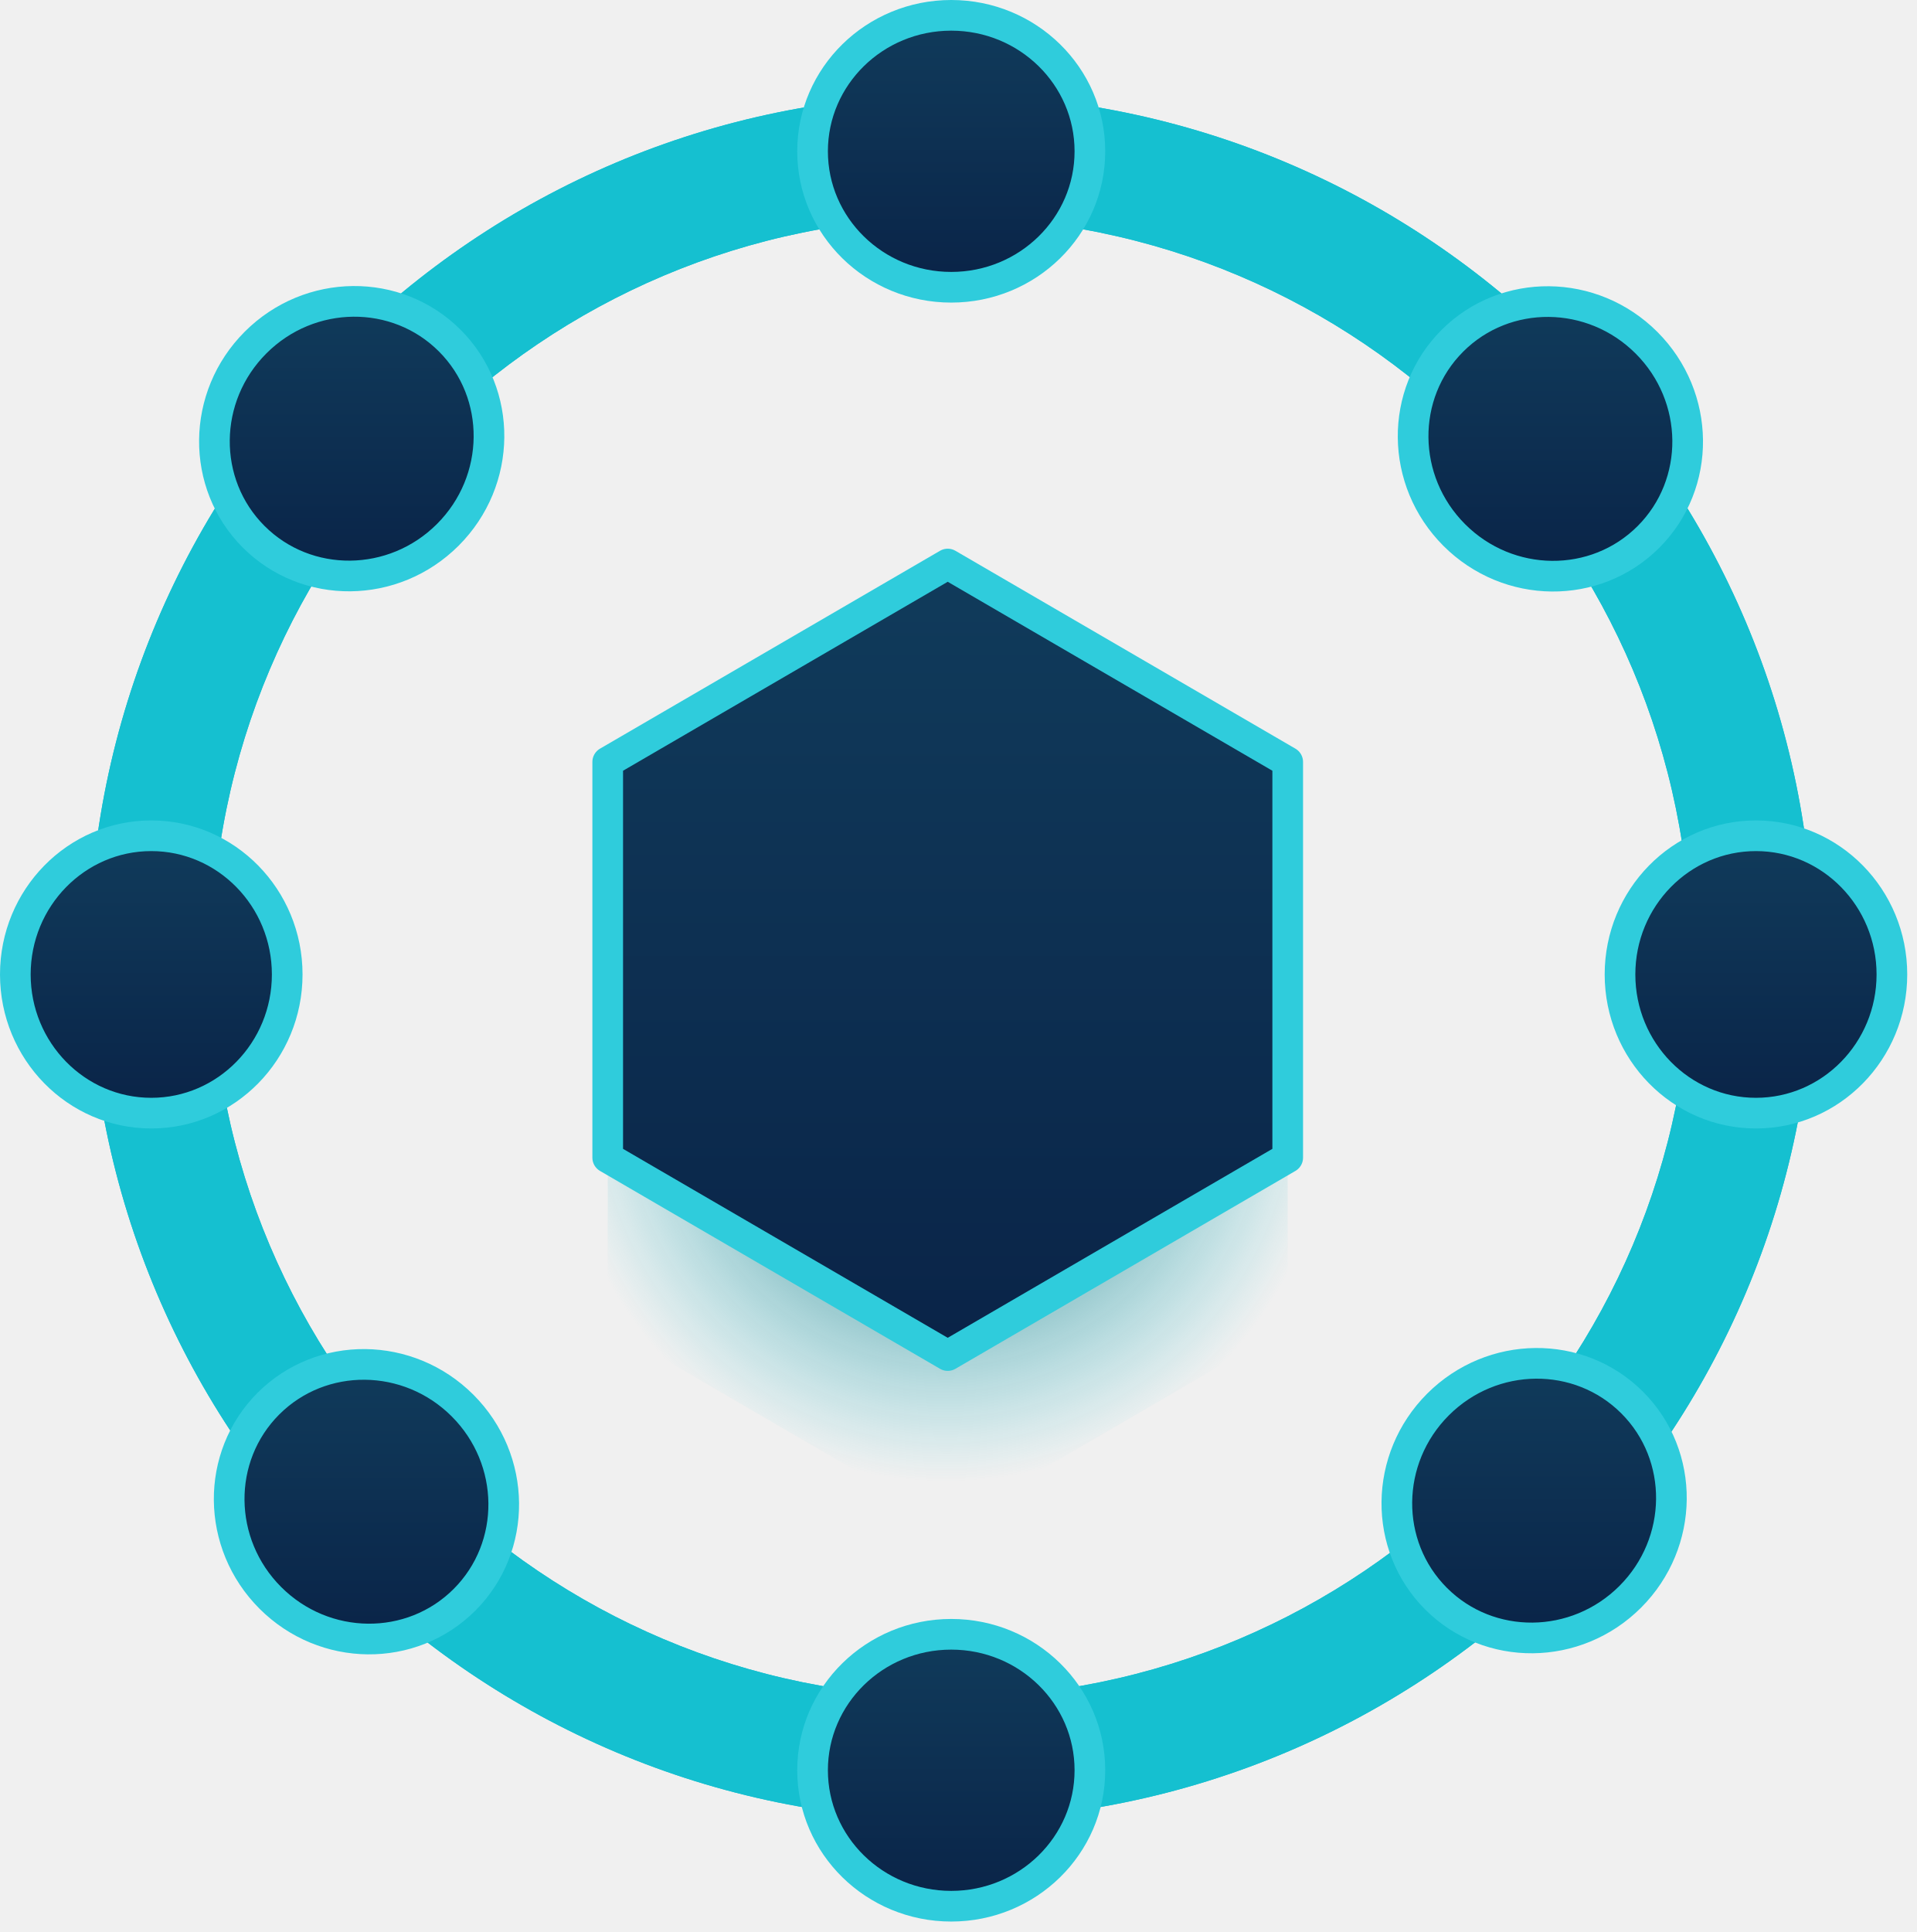
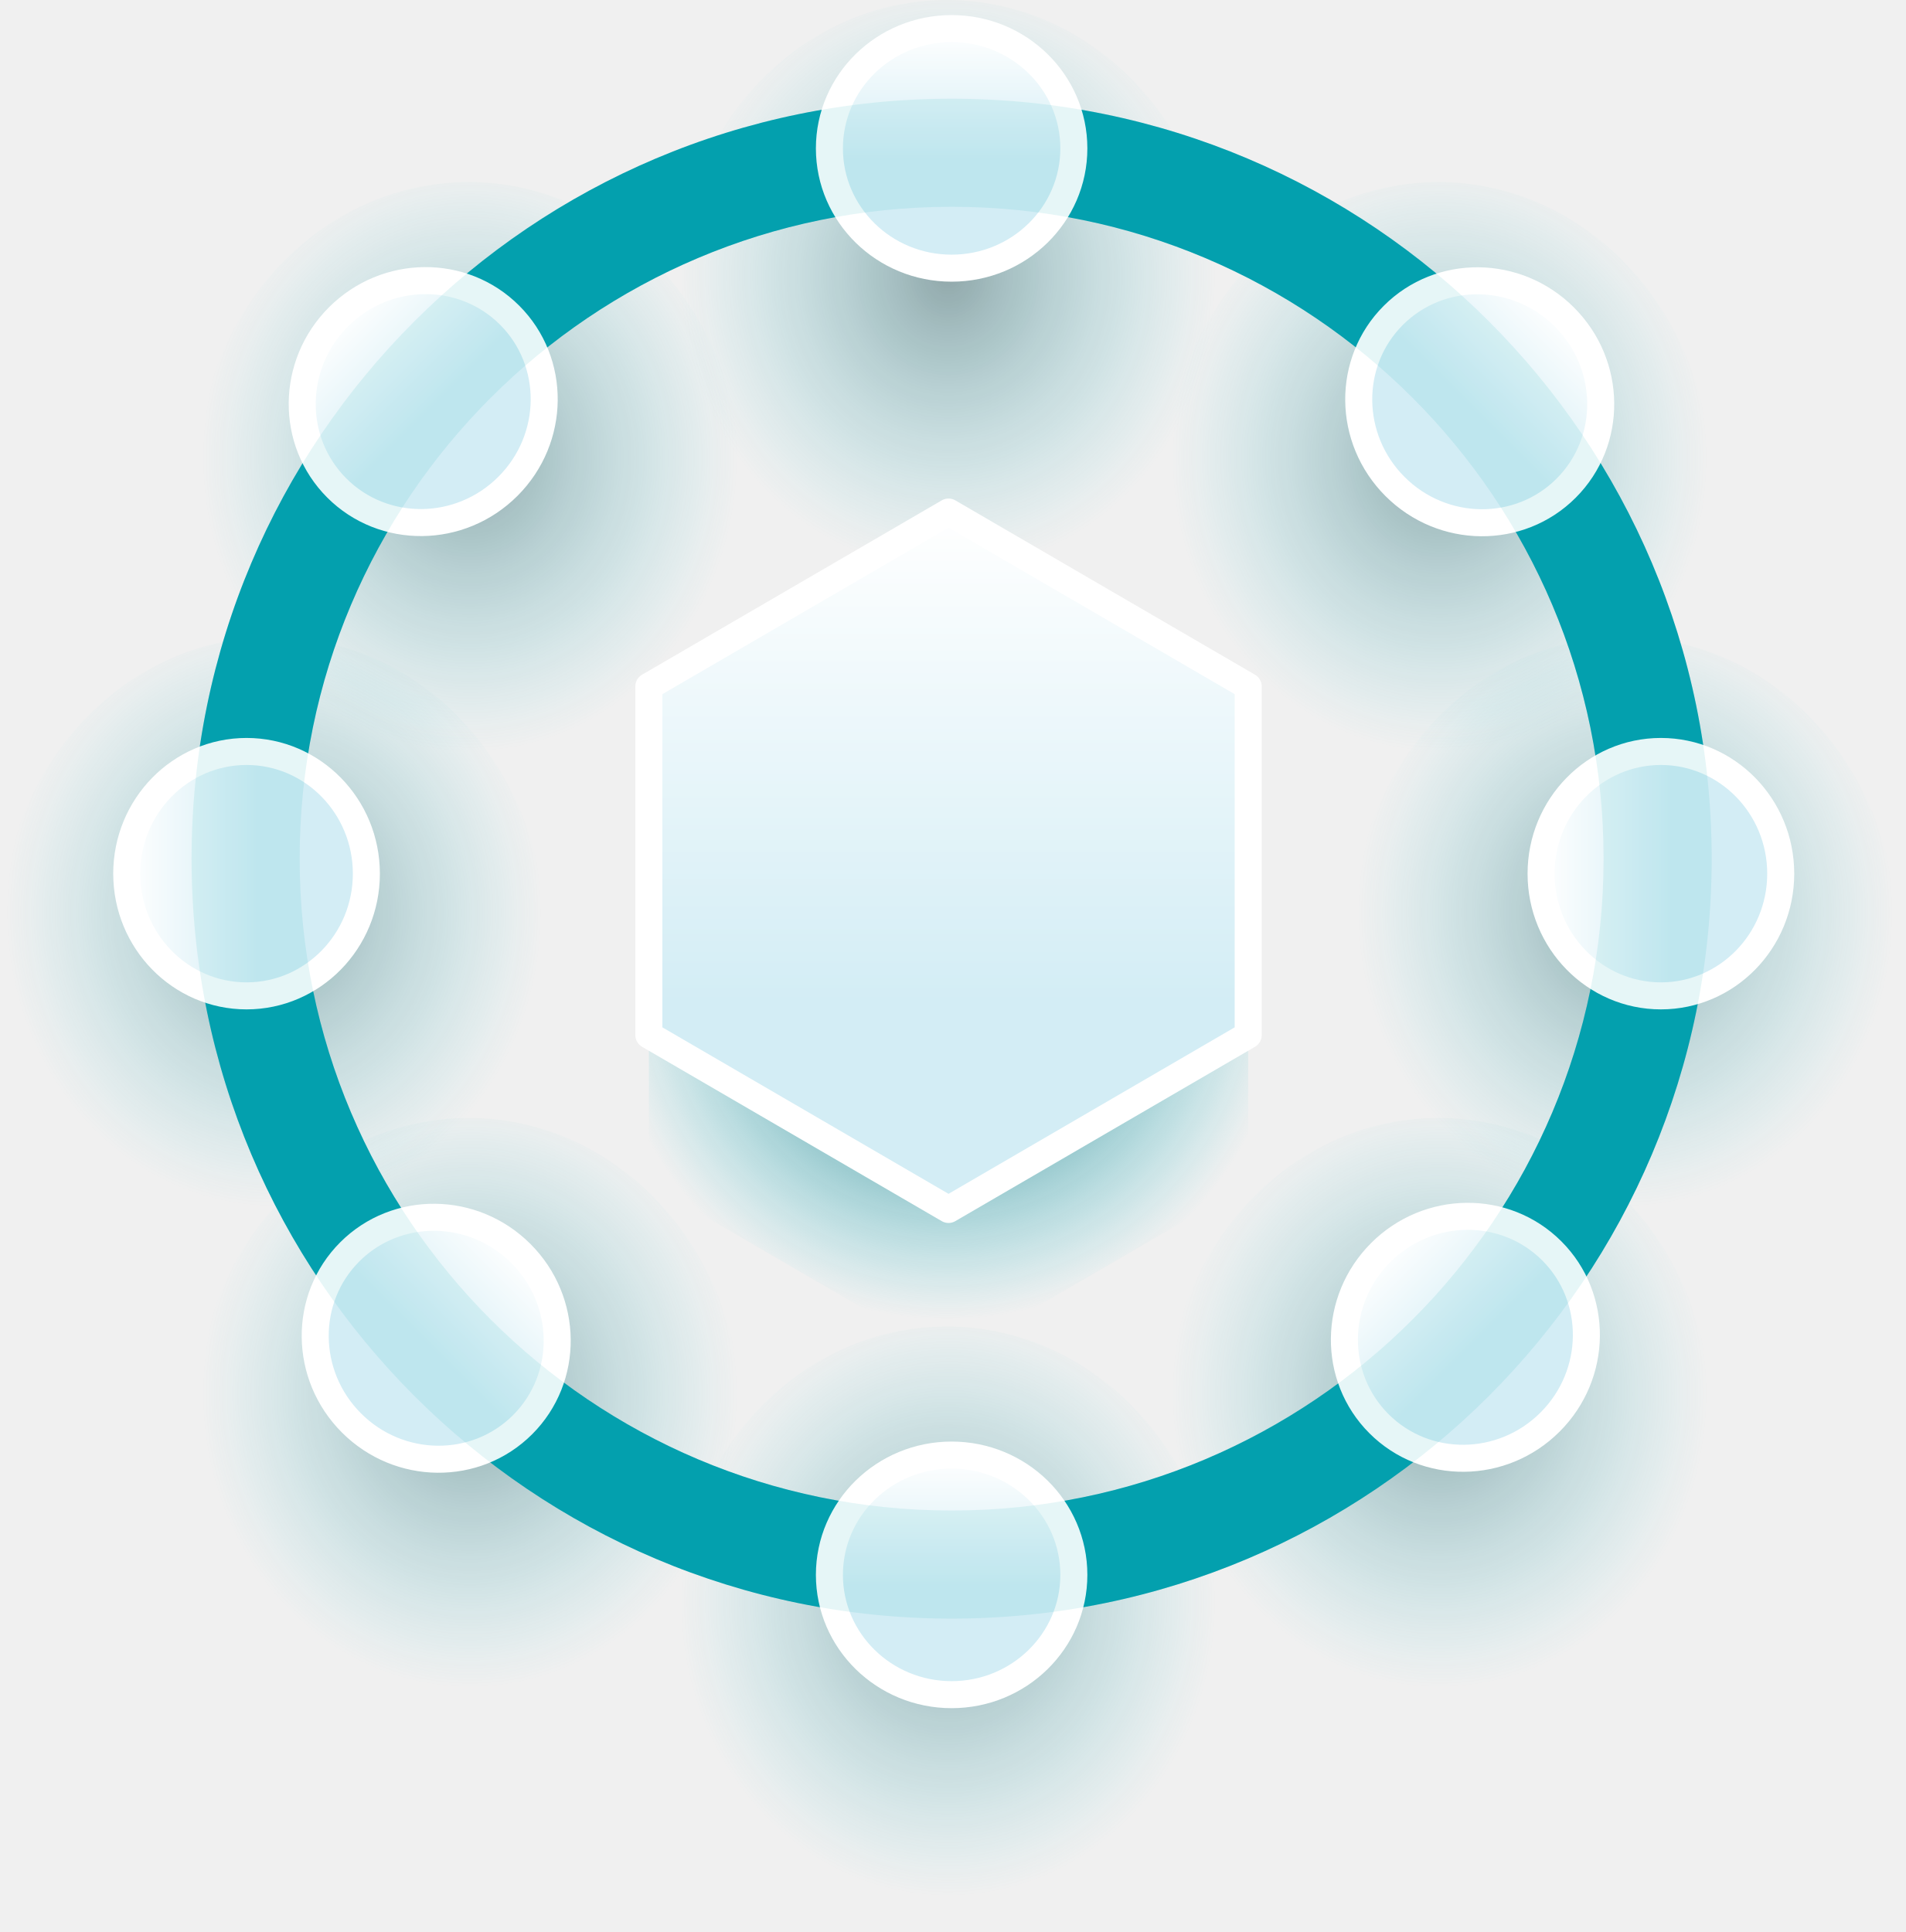
- <svg xmlns="http://www.w3.org/2000/svg" width="100%" height="100%" viewBox="0 0 125 126" version="1.1" xml:space="preserve" style="fill-rule:evenodd;clip-rule:evenodd;stroke-linecap:square;stroke-linejoin:round;stroke-miterlimit:1.5;">
-   <g transform="matrix(1,0,0,1,-8.379,-1.115)">
-     <path d="M70.426,7.306C101.47,7.306 126.675,32.51 126.675,63.555C126.675,94.599 101.47,119.804 70.426,119.804C39.381,119.804 14.177,94.599 14.177,63.555C14.177,32.51 39.381,7.306 70.426,7.306ZM70.426,15.306C43.796,15.306 22.177,36.925 22.177,63.555C22.177,90.184 43.796,111.804 70.426,111.804C97.055,111.804 118.675,90.184 118.675,63.555C118.675,36.925 97.055,15.306 70.426,15.306Z" style="fill:rgb(21,192,208);" />
-     <path d="M70.197,48.9L92.374,61.805L92.374,87.615L70.197,100.52L48.019,87.615L48.019,61.805L70.197,48.9Z" style="fill:url(#_Radial1);" />
-     <path d="M70.197,37.9L92.374,50.805L92.374,76.615L70.197,89.52L48.019,76.615L48.019,50.805L70.197,37.9Z" style="fill:url(#_Linear2);stroke:url(#_Linear3);stroke-width:2px;" />
-     <path d="M70.426,7.306C101.47,7.306 126.675,32.51 126.675,63.555C126.675,94.599 101.47,119.804 70.426,119.804C39.381,119.804 14.177,94.599 14.177,63.555C14.177,32.51 39.381,7.306 70.426,7.306ZM70.426,15.306C43.796,15.306 22.177,36.925 22.177,63.555C22.177,90.184 43.796,111.804 70.426,111.804C97.055,111.804 118.675,90.184 118.675,63.555C118.675,36.925 97.055,15.306 70.426,15.306Z" style="fill:rgb(21,192,208);" />
-     <g>
-       <ellipse cx="70.426" cy="116.566" rx="9.045" ry="8.867" style="fill:url(#_Linear4);stroke:url(#_Linear5);stroke-width:2px;" />
-       <ellipse cx="70.426" cy="10.982" rx="9.045" ry="8.867" style="fill:url(#_Linear6);stroke:url(#_Linear7);stroke-width:2px;" />
-       <path d="M114.049,64.666C114.049,59.674 118.022,55.621 122.916,55.621C127.81,55.621 131.784,59.674 131.784,64.666C131.784,69.658 127.81,73.711 122.916,73.711C118.022,73.711 114.049,69.658 114.049,64.666Z" style="fill:url(#_Linear8);stroke:url(#_Linear9);stroke-width:2px;" />
-       <path d="M9.379,64.666C9.379,59.674 13.352,55.621 18.246,55.621C23.14,55.621 27.113,59.674 27.113,64.666C27.113,69.658 23.14,73.711 18.246,73.711C13.352,73.711 9.379,69.658 9.379,64.666Z" style="fill:url(#_Linear10);stroke:url(#_Linear11);stroke-width:2px;" />
-       <path d="M102.177,92.713C105.707,89.183 111.383,89.126 114.843,92.587C118.304,96.047 118.247,101.723 114.718,105.253C111.188,108.783 105.512,108.839 102.052,105.378C98.591,101.918 98.648,96.242 102.177,92.713Z" style="fill:url(#_Linear12);stroke:url(#_Linear13);stroke-width:2px;" />
-       <path d="M25.05,23.454C28.58,19.924 34.255,19.868 37.716,23.329C41.176,26.789 41.12,32.464 37.59,35.994C34.06,39.524 28.385,39.581 24.924,36.12C21.464,32.659 21.52,26.984 25.05,23.454Z" style="fill:url(#_Linear14);stroke:url(#_Linear15);stroke-width:2px;" />
-       <path d="M38.552,92.783C42.082,96.313 42.138,101.988 38.678,105.449C35.217,108.909 29.542,108.853 26.012,105.323C22.482,101.793 22.426,96.118 25.886,92.657C29.347,89.197 35.022,89.253 38.552,92.783Z" style="fill:url(#_Linear16);stroke:url(#_Linear17);stroke-width:2px;" />
-       <path d="M115.778,23.468C119.308,26.997 119.364,32.673 115.904,36.133C112.443,39.594 106.768,39.538 103.238,36.008C99.708,32.478 99.652,26.802 103.113,23.342C106.573,19.881 112.248,19.938 115.778,23.468Z" style="fill:url(#_Linear18);stroke:url(#_Linear19);stroke-width:2px;" />
-     </g>
+ <svg xmlns="http://www.w3.org/2000/svg" viewBox="0 0 141 143" xml:space="preserve" style="fill-rule:evenodd;clip-rule:evenodd;stroke-linejoin:round;stroke-miterlimit:2">
+   <g class="nodes">
+     <ellipse cx="34.686" cy="104.874" rx="20.182" ry="22.129" style="fill:url(#_Radial1)" />
+     <ellipse cx="106.449" cy="104.874" rx="20.182" ry="22.129" style="fill:url(#_Radial2)" />
+     <ellipse cx="20.182" cy="69.274" rx="20.182" ry="22.129" style="fill:url(#_Radial3)" />
+     <ellipse cx="120.192" cy="69.274" rx="20.182" ry="22.129" style="fill:url(#_Radial4)" />
+     <ellipse cx="34.686" cy="35.604" rx="20.182" ry="22.129" style="fill:url(#_Radial5)" />
+     <ellipse cx="106.449" cy="35.604" rx="20.182" ry="22.129" style="fill:url(#_Radial6)" />
+     <ellipse cx="70.073" cy="120.313" rx="20.182" ry="22.129" style="fill:url(#_Radial7)" />
+     <ellipse cx="70.073" cy="22.129" rx="20.182" ry="22.129" style="fill:url(#_Radial8)" />
  </g>
+   <path d="m70.197 48.9 22.177 12.905v25.81L70.197 100.52 48.019 87.615v-25.81L70.197 48.9Z" style="fill:url(#_Radial9)" />
+   <path d="m70.197 37.9 22.177 12.905v25.81L70.197 89.52 48.019 76.615v-25.81L70.197 37.9Z" style="fill:url(#_Linear10);stroke:#fff;stroke-width:2px" />
+   <path d="M70.426 7.306c31.044 0 56.249 25.204 56.249 56.249 0 31.044-25.205 56.249-56.249 56.249-31.045 0-56.249-25.205-56.249-56.249 0-31.045 25.204-56.249 56.249-56.249Zm0 8c-26.63 0-48.249 21.619-48.249 48.249 0 26.629 21.619 48.249 48.249 48.249 26.629 0 48.249-21.62 48.249-48.249 0-26.63-21.62-48.249-48.249-48.249Z" style="fill:#03a0ae" />
+   <g class="nodes">
+     <ellipse cx="70.426" cy="116.566" rx="9.045" ry="8.867" style="fill:url(#_Linear11);stroke:#fff;stroke-width:2px;stroke-linecap:square;stroke-miterlimit:1.5" />
+     <ellipse cx="70.426" cy="10.982" rx="9.045" ry="8.867" style="fill:url(#_Linear12);stroke:#fff;stroke-width:2px;stroke-linecap:square;stroke-miterlimit:1.5" />
+     <path d="M114.049 64.666c0-4.992 3.973-9.045 8.867-9.045 4.894 0 8.868 4.053 8.868 9.045s-3.974 9.045-8.868 9.045-8.867-4.053-8.867-9.045Z" style="fill:url(#_Linear13);stroke:#fff;stroke-width:2px;stroke-linecap:square;stroke-miterlimit:1.5" />
+     <path d="M9.379 64.666c0-4.992 3.973-9.045 8.867-9.045 4.894 0 8.867 4.053 8.867 9.045s-3.973 9.045-8.867 9.045c-4.894 0-8.867-4.053-8.867-9.045Z" style="fill:url(#_Linear14);stroke:#fff;stroke-width:2px;stroke-linecap:square;stroke-miterlimit:1.5" />
+     <path d="M102.177 92.713c3.53-3.53 9.206-3.587 12.666-.126 3.461 3.46 3.404 9.136-.125 12.666-3.53 3.53-9.206 3.586-12.666.125-3.461-3.46-3.404-9.136.125-12.665Z" style="fill:url(#_Linear15);stroke:#fff;stroke-width:2px;stroke-linecap:square;stroke-miterlimit:1.5" />
+     <path d="M25.05 23.454c3.53-3.53 9.205-3.586 12.666-.125 3.46 3.46 3.404 9.135-.126 12.665-3.53 3.53-9.205 3.587-12.666.126-3.46-3.461-3.404-9.136.126-12.666Z" style="fill:url(#_Linear16);stroke:#fff;stroke-width:2px;stroke-linecap:square;stroke-miterlimit:1.5" />
+     <path d="M38.552 92.783c3.53 3.53 3.586 9.205.126 12.666-3.461 3.46-9.136 3.404-12.666-.126-3.53-3.53-3.586-9.205-.126-12.666 3.461-3.46 9.136-3.404 12.666.126Z" style="fill:url(#_Linear17);stroke:#fff;stroke-width:2px;stroke-linecap:square;stroke-miterlimit:1.5" />
+     <path d="M115.778 23.468c3.53 3.529 3.586 9.205.126 12.665-3.461 3.461-9.136 3.405-12.666-.125-3.53-3.53-3.586-9.206-.125-12.666 3.46-3.461 9.135-3.404 12.665.126Z" style="fill:url(#_Linear18);stroke:#fff;stroke-width:2px;stroke-linecap:square;stroke-miterlimit:1.5" />
+   </g>
+   <path d="M70.426 7.306c31.044 0 56.249 25.204 56.249 56.249 0 31.044-25.205 56.249-56.249 56.249-31.045 0-56.249-25.205-56.249-56.249 0-31.045 25.204-56.249 56.249-56.249Zm0 8c-26.63 0-48.249 21.619-48.249 48.249 0 26.629 21.619 48.249 48.249 48.249 26.629 0 48.249-21.62 48.249-48.249 0-26.63-21.62-48.249-48.249-48.249Z" style="fill:#03a0ae;fill-opacity:.1" />
  <defs>
-     <radialGradient id="_Radial1" cx="0" cy="0" r="1" gradientUnits="userSpaceOnUse" gradientTransform="matrix(25.1532,0,0,25.3518,70.077,72.334)">
-       <stop offset="0" style="stop-color:rgb(1,58,64);stop-opacity:1" />
-       <stop offset="1" style="stop-color:rgb(26,193,210);stop-opacity:0" />
+     <radialGradient id="_Radial1" cx="0" cy="0" r="1" gradientUnits="userSpaceOnUse" gradientTransform="matrix(-19.8237 0 0 -21.7363 34.78 103.151)">
+       <stop offset="0" style="stop-color:#013a40;stop-opacity:.4" />
+       <stop offset="1" style="stop-color:#1ac1d2;stop-opacity:0" />
    </radialGradient>
-     <linearGradient id="_Linear2" x1="0" y1="0" x2="1" y2="0" gradientUnits="userSpaceOnUse" gradientTransform="matrix(-1.91304e-14,49.9674,-49.9674,-1.91304e-14,72.8694,38.4726)">
-       <stop offset="0" style="stop-color:rgb(16,59,91);stop-opacity:1" />
-       <stop offset="1" style="stop-color:rgb(10,36,72);stop-opacity:1" />
+     <radialGradient id="_Radial2" cx="0" cy="0" r="1" gradientUnits="userSpaceOnUse" gradientTransform="matrix(-19.8237 0 0 -21.7363 106.543 103.151)">
+       <stop offset="0" style="stop-color:#013a40;stop-opacity:.4" />
+       <stop offset="1" style="stop-color:#1ac1d2;stop-opacity:0" />
+     </radialGradient>
+     <radialGradient id="_Radial3" cx="0" cy="0" r="1" gradientUnits="userSpaceOnUse" gradientTransform="matrix(-19.8237 0 0 -21.7363 20.276 67.55)">
+       <stop offset="0" style="stop-color:#013a40;stop-opacity:.4" />
+       <stop offset="1" style="stop-color:#1ac1d2;stop-opacity:0" />
+     </radialGradient>
+     <radialGradient id="_Radial4" cx="0" cy="0" r="1" gradientUnits="userSpaceOnUse" gradientTransform="matrix(-19.8237 0 0 -21.7363 120.286 67.55)">
+       <stop offset="0" style="stop-color:#013a40;stop-opacity:.4" />
+       <stop offset="1" style="stop-color:#1ac1d2;stop-opacity:0" />
+     </radialGradient>
+     <radialGradient id="_Radial5" cx="0" cy="0" r="1" gradientUnits="userSpaceOnUse" gradientTransform="matrix(-19.8237 0 0 -21.7363 34.78 33.88)">
+       <stop offset="0" style="stop-color:#013a40;stop-opacity:.4" />
+       <stop offset="1" style="stop-color:#1ac1d2;stop-opacity:0" />
+     </radialGradient>
+     <radialGradient id="_Radial6" cx="0" cy="0" r="1" gradientUnits="userSpaceOnUse" gradientTransform="matrix(-19.8237 0 0 -21.7363 106.543 33.88)">
+       <stop offset="0" style="stop-color:#013a40;stop-opacity:.4" />
+       <stop offset="1" style="stop-color:#1ac1d2;stop-opacity:0" />
+     </radialGradient>
+     <radialGradient id="_Radial7" cx="0" cy="0" r="1" gradientUnits="userSpaceOnUse" gradientTransform="matrix(-19.8237 0 0 -21.7363 70.167 118.589)">
+       <stop offset="0" style="stop-color:#013a40;stop-opacity:.4" />
+       <stop offset="1" style="stop-color:#1ac1d2;stop-opacity:0" />
+     </radialGradient>
+     <radialGradient id="_Radial8" cx="0" cy="0" r="1" gradientUnits="userSpaceOnUse" gradientTransform="matrix(-19.8237 0 0 -21.7363 70.167 20.406)">
+       <stop offset="0" style="stop-color:#013a40;stop-opacity:.4" />
+       <stop offset="1" style="stop-color:#1ac1d2;stop-opacity:0" />
+     </radialGradient>
+     <radialGradient id="_Radial9" cx="0" cy="0" r="1" gradientUnits="userSpaceOnUse" gradientTransform="matrix(25.1532 0 0 25.3518 70.077 72.334)">
+       <stop offset="0" style="stop-color:#013a40;stop-opacity:1" />
+       <stop offset="1" style="stop-color:#1ac1d2;stop-opacity:0" />
+     </radialGradient>
+     <linearGradient id="_Linear10" x1="0" y1="0" x2="1" y2="0" gradientUnits="userSpaceOnUse" gradientTransform="rotate(90 18.022 55.921) scale(36.2536)">
+       <stop offset="0" style="stop-color:white;stop-opacity:1" />
+       <stop offset="1" style="stop-color:#d3edf5;stop-opacity:1" />
    </linearGradient>
-     <linearGradient id="_Linear3" x1="0" y1="0" x2="1" y2="0" gradientUnits="userSpaceOnUse" gradientTransform="matrix(104.296,0,0,104.296,23.632,85.002)">
-       <stop offset="0" style="stop-color:rgb(47,204,220);stop-opacity:1" />
-       <stop offset="1" style="stop-color:rgb(47,204,220);stop-opacity:1" />
+     <linearGradient id="_Linear11" x1="0" y1="0" x2="1" y2="0" gradientUnits="userSpaceOnUse" gradientTransform="matrix(0 9.66994 -9.86365 0 70.426 107.699)">
+       <stop offset="0" style="stop-color:white;stop-opacity:1" />
+       <stop offset="1" style="stop-color:#d3edf5;stop-opacity:1" />
    </linearGradient>
-     <linearGradient id="_Linear4" x1="0" y1="0" x2="1" y2="0" gradientUnits="userSpaceOnUse" gradientTransform="matrix(1.05113e-15,17.1663,-17.1663,1.05113e-15,71.5161,107.896)">
-       <stop offset="0" style="stop-color:rgb(16,59,91);stop-opacity:1" />
-       <stop offset="1" style="stop-color:rgb(10,36,72);stop-opacity:1" />
+     <linearGradient id="_Linear12" x1="0" y1="0" x2="1" y2="0" gradientUnits="userSpaceOnUse" gradientTransform="matrix(0 9.66994 -9.86365 0 70.426 2.114)">
+       <stop offset="0" style="stop-color:white;stop-opacity:1" />
+       <stop offset="1" style="stop-color:#d3edf5;stop-opacity:1" />
    </linearGradient>
-     <linearGradient id="_Linear5" x1="0" y1="0" x2="1" y2="0" gradientUnits="userSpaceOnUse" gradientTransform="matrix(104.296,0,0,104.296,23.632,85.002)">
-       <stop offset="0" style="stop-color:rgb(47,204,220);stop-opacity:1" />
-       <stop offset="1" style="stop-color:rgb(47,204,220);stop-opacity:1" />
+     <linearGradient id="_Linear13" x1="0" y1="0" x2="1" y2="0" gradientUnits="userSpaceOnUse" gradientTransform="matrix(9.66994 0 0 9.86365 114.049 64.666)">
+       <stop offset="0" style="stop-color:white;stop-opacity:1" />
+       <stop offset="1" style="stop-color:#d3edf5;stop-opacity:1" />
    </linearGradient>
-     <linearGradient id="_Linear6" x1="0" y1="0" x2="1" y2="0" gradientUnits="userSpaceOnUse" gradientTransform="matrix(1.05113e-15,17.1663,-17.1663,1.05113e-15,71.5161,2.31173)">
-       <stop offset="0" style="stop-color:rgb(16,59,91);stop-opacity:1" />
-       <stop offset="1" style="stop-color:rgb(10,36,72);stop-opacity:1" />
+     <linearGradient id="_Linear14" x1="0" y1="0" x2="1" y2="0" gradientUnits="userSpaceOnUse" gradientTransform="matrix(9.66994 0 0 9.86365 9.379 64.666)">
+       <stop offset="0" style="stop-color:white;stop-opacity:1" />
+       <stop offset="1" style="stop-color:#d3edf5;stop-opacity:1" />
    </linearGradient>
-     <linearGradient id="_Linear7" x1="0" y1="0" x2="1" y2="0" gradientUnits="userSpaceOnUse" gradientTransform="matrix(104.296,0,0,104.296,23.632,85.002)">
-       <stop offset="0" style="stop-color:rgb(47,204,220);stop-opacity:1" />
-       <stop offset="1" style="stop-color:rgb(47,204,220);stop-opacity:1" />
+     <linearGradient id="_Linear15" x1="0" y1="0" x2="1" y2="0" gradientUnits="userSpaceOnUse" gradientTransform="rotate(45 -60.825 169.695) scale(9.66994 9.86364)">
+       <stop offset="0" style="stop-color:white;stop-opacity:1" />
+       <stop offset="1" style="stop-color:#d3edf5;stop-opacity:1" />
    </linearGradient>
-     <linearGradient id="_Linear8" x1="0" y1="0" x2="1" y2="0" gradientUnits="userSpaceOnUse" gradientTransform="matrix(1.07223e-15,17.5109,-17.5109,1.07223e-15,123.985,55.8217)">
-       <stop offset="0" style="stop-color:rgb(16,59,91);stop-opacity:1" />
-       <stop offset="1" style="stop-color:rgb(10,36,72);stop-opacity:1" />
+     <linearGradient id="_Linear16" x1="0" y1="0" x2="1" y2="0" gradientUnits="userSpaceOnUse" gradientTransform="rotate(45 -15.787 41.965) scale(9.66994 9.86364)">
+       <stop offset="0" style="stop-color:white;stop-opacity:1" />
+       <stop offset="1" style="stop-color:#d3edf5;stop-opacity:1" />
    </linearGradient>
-     <linearGradient id="_Linear9" x1="0" y1="0" x2="1" y2="0" gradientUnits="userSpaceOnUse" gradientTransform="matrix(104.296,0,0,104.296,23.632,85.002)">
-       <stop offset="0" style="stop-color:rgb(47,204,220);stop-opacity:1" />
-       <stop offset="1" style="stop-color:rgb(47,204,220);stop-opacity:1" />
+     <linearGradient id="_Linear17" x1="0" y1="0" x2="1" y2="0" gradientUnits="userSpaceOnUse" gradientTransform="rotate(135 .06 54.376) scale(9.66994 9.86364)">
+       <stop offset="0" style="stop-color:white;stop-opacity:1" />
+       <stop offset="1" style="stop-color:#d3edf5;stop-opacity:1" />
    </linearGradient>
-     <linearGradient id="_Linear10" x1="0" y1="0" x2="1" y2="0" gradientUnits="userSpaceOnUse" gradientTransform="matrix(-6.70417e-15,17.5109,-17.5109,-6.70417e-15,19.3147,55.8217)">
-       <stop offset="0" style="stop-color:rgb(16,59,91);stop-opacity:1" />
-       <stop offset="1" style="stop-color:rgb(10,36,72);stop-opacity:1" />
-     </linearGradient>
-     <linearGradient id="_Linear11" x1="0" y1="0" x2="1" y2="0" gradientUnits="userSpaceOnUse" gradientTransform="matrix(104.296,0,0,104.296,23.632,85.002)">
-       <stop offset="0" style="stop-color:rgb(47,204,220);stop-opacity:1" />
-       <stop offset="1" style="stop-color:rgb(47,204,220);stop-opacity:1" />
-     </linearGradient>
-     <linearGradient id="_Linear12" x1="0" y1="0" x2="1" y2="0" gradientUnits="userSpaceOnUse" gradientTransform="matrix(1.06154e-15,17.3363,-17.3363,1.06154e-15,109.527,90.2266)">
-       <stop offset="0" style="stop-color:rgb(16,59,91);stop-opacity:1" />
-       <stop offset="1" style="stop-color:rgb(10,36,72);stop-opacity:1" />
-     </linearGradient>
-     <linearGradient id="_Linear13" x1="0" y1="0" x2="1" y2="0" gradientUnits="userSpaceOnUse" gradientTransform="matrix(104.296,0,0,104.296,23.632,85.002)">
-       <stop offset="0" style="stop-color:rgb(47,204,220);stop-opacity:1" />
-       <stop offset="1" style="stop-color:rgb(47,204,220);stop-opacity:1" />
-     </linearGradient>
-     <linearGradient id="_Linear14" x1="0" y1="0" x2="1" y2="0" gradientUnits="userSpaceOnUse" gradientTransform="matrix(-6.63732e-15,17.3363,-17.3363,-6.63732e-15,32.3992,20.9681)">
-       <stop offset="0" style="stop-color:rgb(16,59,91);stop-opacity:1" />
-       <stop offset="1" style="stop-color:rgb(10,36,72);stop-opacity:1" />
-     </linearGradient>
-     <linearGradient id="_Linear15" x1="0" y1="0" x2="1" y2="0" gradientUnits="userSpaceOnUse" gradientTransform="matrix(104.296,0,0,104.296,23.632,85.002)">
-       <stop offset="0" style="stop-color:rgb(47,204,220);stop-opacity:1" />
-       <stop offset="1" style="stop-color:rgb(47,204,220);stop-opacity:1" />
-     </linearGradient>
-     <linearGradient id="_Linear16" x1="0" y1="0" x2="1" y2="0" gradientUnits="userSpaceOnUse" gradientTransform="matrix(-6.63721e-15,17.336,-17.336,-6.63721e-15,33.3612,90.297)">
-       <stop offset="0" style="stop-color:rgb(16,59,91);stop-opacity:1" />
-       <stop offset="1" style="stop-color:rgb(10,36,72);stop-opacity:1" />
-     </linearGradient>
-     <linearGradient id="_Linear17" x1="0" y1="0" x2="1" y2="0" gradientUnits="userSpaceOnUse" gradientTransform="matrix(104.296,0,0,104.296,23.632,85.002)">
-       <stop offset="0" style="stop-color:rgb(47,204,220);stop-opacity:1" />
-       <stop offset="1" style="stop-color:rgb(47,204,220);stop-opacity:1" />
-     </linearGradient>
-     <linearGradient id="_Linear18" x1="0" y1="0" x2="1" y2="0" gradientUnits="userSpaceOnUse" gradientTransform="matrix(1.06154e-15,17.3363,-17.3363,1.06154e-15,110.587,20.9816)">
-       <stop offset="0" style="stop-color:rgb(16,59,91);stop-opacity:1" />
-       <stop offset="1" style="stop-color:rgb(10,36,72);stop-opacity:1" />
-     </linearGradient>
-     <linearGradient id="_Linear19" x1="0" y1="0" x2="1" y2="0" gradientUnits="userSpaceOnUse" gradientTransform="matrix(104.296,0,0,104.296,23.632,85.002)">
-       <stop offset="0" style="stop-color:rgb(47,204,220);stop-opacity:1" />
-       <stop offset="1" style="stop-color:rgb(47,204,220);stop-opacity:1" />
+     <linearGradient id="_Linear18" x1="0" y1="0" x2="1" y2="0" gradientUnits="userSpaceOnUse" gradientTransform="rotate(135 53.029 35.712) scale(9.66994 9.86364)">
+       <stop offset="0" style="stop-color:white;stop-opacity:1" />
+       <stop offset="1" style="stop-color:#d3edf5;stop-opacity:1" />
    </linearGradient>
  </defs>
+   <style>
+     .nodes {
+       transform: rotate(0deg);
+       transform-origin: center;
+       transition: all 0.7s linear;
+     }
+     svg:hover .nodes {
+       transform: rotate(-49deg);
+       transition: all 0.7s linear;
+       transform-origin: 50% 44.5%;
+     }
+   </style>
</svg>
